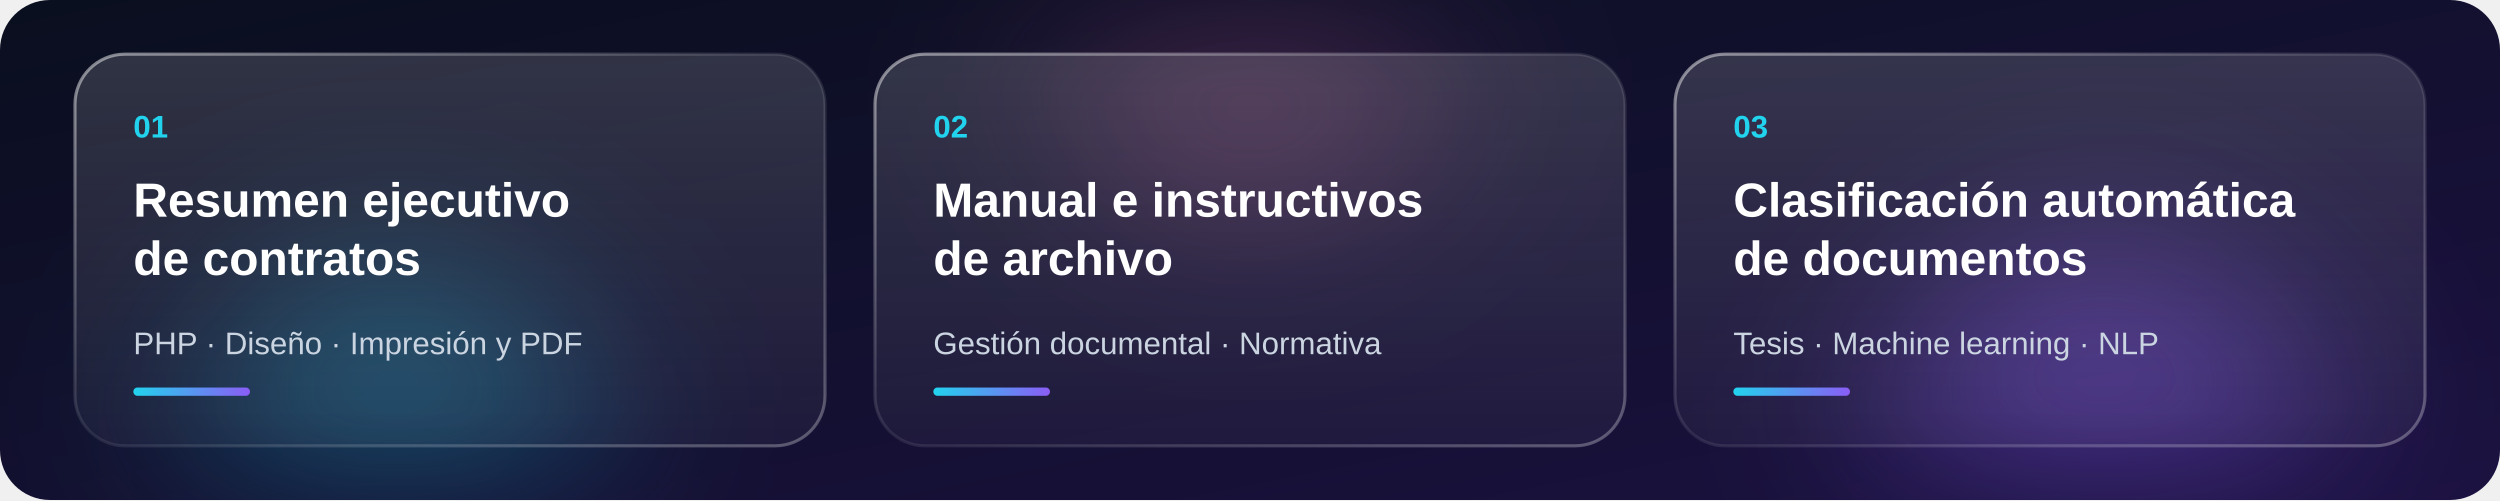
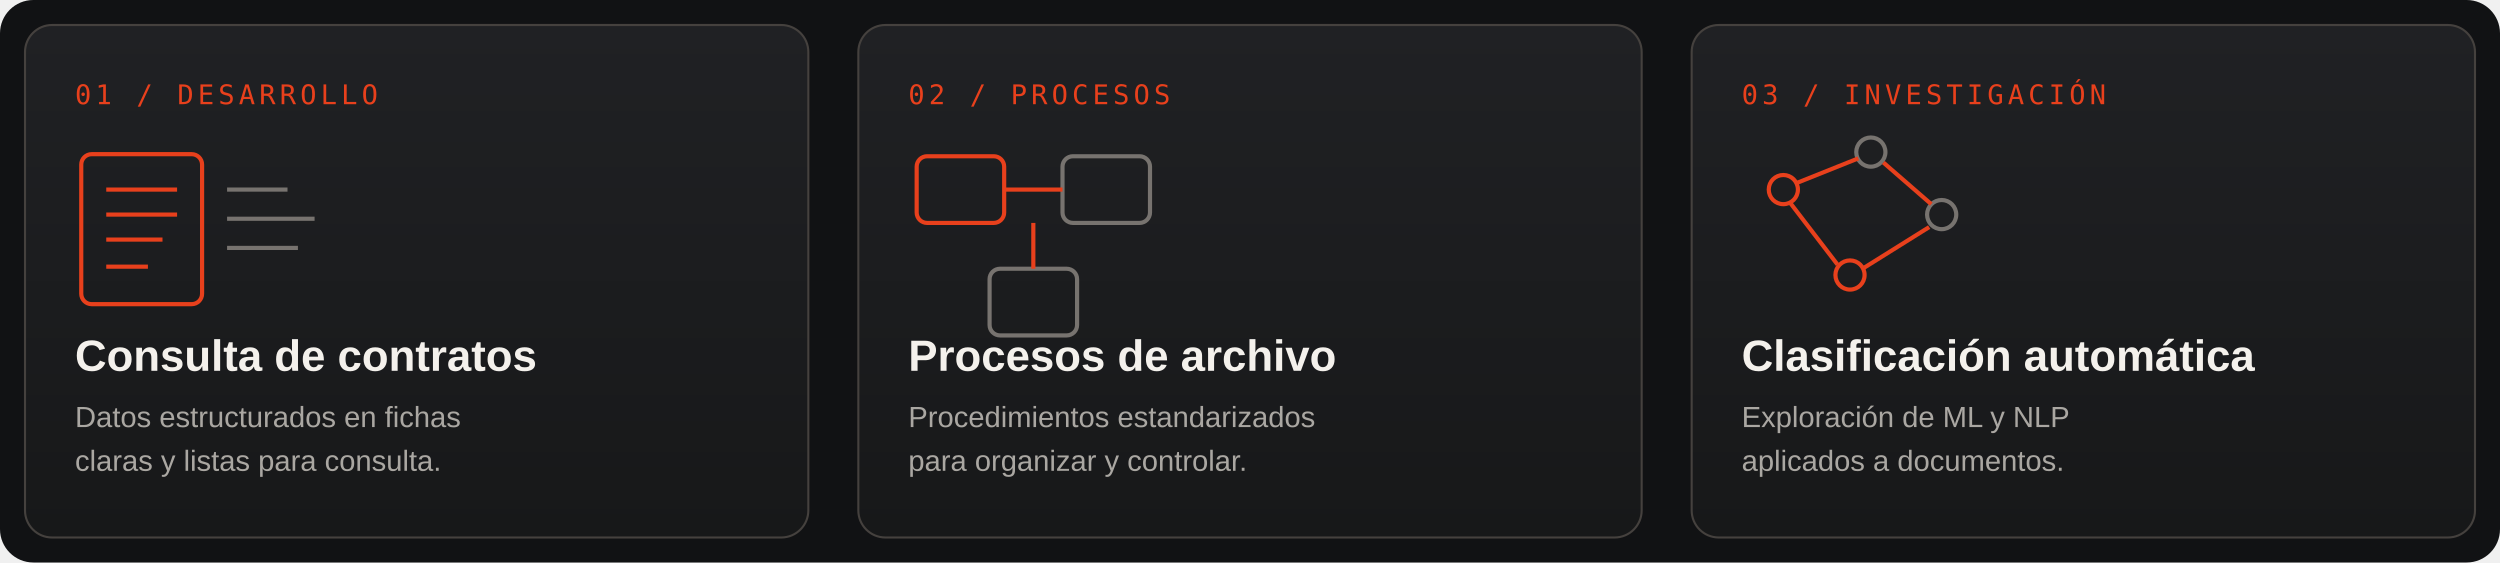
- <svg xmlns="http://www.w3.org/2000/svg" width="1200" height="240" viewBox="0 0 1200 240" role="img" aria-label="Proyectos: resumen ejecutivo de contratos, manual e instructivos de archivo, clasificación automática de documentos">
+ <svg xmlns="http://www.w3.org/2000/svg" width="1200" height="270" viewBox="0 0 1200 270" role="img" aria-labelledby="title desc">
  <defs>
-     <linearGradient id="bg" x1="0" y1="0" x2="1" y2="1">
-       <stop offset="0" stop-color="#0a0f1f" />
-       <stop offset="1" stop-color="#1b1140" />
+     <linearGradient id="card" x1="0" y1="0" x2="0" y2="1">
+       <stop offset="0" stop-color="#202124" />
+       <stop offset="1" stop-color="#171819" />
    </linearGradient>
-     <filter id="blur" x="-60%" y="-60%" width="220%" height="220%">
-       <feGaussianBlur stdDeviation="45" />
-     </filter>
-     <linearGradient id="glass" x1="0" y1="0" x2="0" y2="1">
-       <stop offset="0" stop-color="#ffffff" stop-opacity="0.15" />
-       <stop offset="1" stop-color="#ffffff" stop-opacity="0.04" />
+     <linearGradient id="red" x1="0" y1="0" x2="1" y2="1">
+       <stop offset="0" stop-color="#ff6747" />
+       <stop offset="1" stop-color="#c92d13" />
    </linearGradient>
-     <linearGradient id="rim" x1="0" y1="0" x2="1" y2="1">
-       <stop offset="0" stop-color="#ffffff" stop-opacity="0.50" />
-       <stop offset="0.5" stop-color="#ffffff" stop-opacity="0.08" />
-       <stop offset="1" stop-color="#ffffff" stop-opacity="0.30" />
-     </linearGradient>
-     <linearGradient id="accent" x1="0" y1="0" x2="1" y2="0">
-       <stop offset="0" stop-color="#22d3ee" />
-       <stop offset="1" stop-color="#8b5cf6" />
-     </linearGradient>
-     <clipPath id="clip">
-       <rect width="1200" height="240" rx="24" />
-     </clipPath>
  </defs>
-   <g clip-path="url(#clip)">
-     <rect width="1200" height="240" fill="url(#bg)" />
-     <circle cx="190" cy="230" r="100" fill="#22d3ee" opacity="0.35" filter="url(#blur)" />
-     <circle cx="600" cy="0" r="100" fill="#f472b6" opacity="0.25" filter="url(#blur)" />
-     <circle cx="1010" cy="230" r="110" fill="#8b5cf6" opacity="0.45" filter="url(#blur)" />
-     <g font-family="'Segoe UI', 'Helvetica Neue', Arial, sans-serif">
-       <rect x="36" y="26" width="360" height="188" rx="24" fill="url(#glass)" stroke="url(#rim)" stroke-width="1.5" />
-       <text x="64" y="66" font-size="15" font-weight="700" fill="#22d3ee">01</text>
-       <text x="64" y="104" font-size="23" font-weight="700" fill="#ffffff">Resumen ejecutivo</text>
-       <text x="64" y="132" font-size="23" font-weight="700" fill="#ffffff">de contratos</text>
-       <text x="64" y="170" font-size="15" fill="#cbd5e1">PHP · Diseño · Impresión y PDF</text>
-       <rect x="64" y="186" width="56" height="4" rx="2" fill="url(#accent)" />
-       <rect x="420" y="26" width="360" height="188" rx="24" fill="url(#glass)" stroke="url(#rim)" stroke-width="1.5" />
-       <text x="448" y="66" font-size="15" font-weight="700" fill="#22d3ee">02</text>
-       <text x="448" y="104" font-size="23" font-weight="700" fill="#ffffff">Manual e instructivos</text>
-       <text x="448" y="132" font-size="23" font-weight="700" fill="#ffffff">de archivo</text>
-       <text x="448" y="170" font-size="15" fill="#cbd5e1">Gestión documental · Normativa</text>
-       <rect x="448" y="186" width="56" height="4" rx="2" fill="url(#accent)" />
-       <rect x="804" y="26" width="360" height="188" rx="24" fill="url(#glass)" stroke="url(#rim)" stroke-width="1.5" />
-       <text x="832" y="66" font-size="15" font-weight="700" fill="#22d3ee">03</text>
-       <text x="832" y="104" font-size="23" font-weight="700" fill="#ffffff">Clasificación automática</text>
-       <text x="832" y="132" font-size="23" font-weight="700" fill="#ffffff">de documentos</text>
-       <text x="832" y="170" font-size="15" fill="#cbd5e1">Tesis · Machine learning · NLP</text>
-       <rect x="832" y="186" width="56" height="4" rx="2" fill="url(#accent)" />
+   <rect width="1200" height="270" rx="16" fill="#111214" />
+   <g transform="translate(12 12)">
+     <rect width="376" height="246" rx="13" fill="url(#card)" stroke="#45413e" />
+     <text x="24" y="38" fill="#e8401c" font-family="monospace" font-size="13" letter-spacing="2">01 / DESARROLLO</text>
+     <g transform="translate(27 62)" fill="none" stroke="#e8401c" stroke-width="2">
+       <rect x="0" y="0" width="58" height="72" rx="5" />
+       <path d="M12 17H46M12 29H46M12 41H39M12 54H32" />
+       <path d="M70 17H99M70 31H112M70 45H104" stroke="#77736f" />
    </g>
+     <text x="24" y="166" fill="#f4f1ec" font-family="Arial,sans-serif" font-size="21" font-weight="700">Consulta de contratos</text>
+     <text x="24" y="193" fill="#aaa7a2" font-family="Arial,sans-serif" font-size="14">Datos estructurados en fichas</text>
+     <text x="24" y="214" fill="#aaa7a2" font-family="Arial,sans-serif" font-size="14">claras y listas para consulta.</text>
+   </g>
+   <g transform="translate(412 12)">
+     <rect width="376" height="246" rx="13" fill="url(#card)" stroke="#45413e" />
+     <text x="24" y="38" fill="#e8401c" font-family="monospace" font-size="13" letter-spacing="2">02 / PROCESOS</text>
+     <g transform="translate(28 63)" fill="none" stroke-width="2">
+       <rect x="0" y="0" width="42" height="32" rx="5" stroke="#e8401c" />
+       <rect x="70" y="0" width="42" height="32" rx="5" stroke="#77736f" />
+       <rect x="35" y="54" width="42" height="32" rx="5" stroke="#77736f" />
+       <path d="M42 16H70M56 32V54" stroke="#e8401c" />
+     </g>
+     <text x="24" y="166" fill="#f4f1ec" font-family="Arial,sans-serif" font-size="21" font-weight="700">Procesos de archivo</text>
+     <text x="24" y="193" fill="#aaa7a2" font-family="Arial,sans-serif" font-size="14">Procedimientos estandarizados</text>
+     <text x="24" y="214" fill="#aaa7a2" font-family="Arial,sans-serif" font-size="14">para organizar y controlar.</text>
+   </g>
+   <g transform="translate(812 12)">
+     <rect width="376" height="246" rx="13" fill="url(#card)" stroke="#45413e" />
+     <text x="24" y="38" fill="#e8401c" font-family="monospace" font-size="13" letter-spacing="2">03 / INVESTIGACIÓN</text>
+     <g transform="translate(28 61)" fill="none" stroke-width="2">
+       <circle cx="16" cy="18" r="7" stroke="#e8401c" />
+       <circle cx="58" cy="0" r="7" stroke="#77736f" />
+       <circle cx="92" cy="30" r="7" stroke="#77736f" />
+       <circle cx="48" cy="59" r="7" stroke="#e8401c" />
+       <path d="M22 15L52 3M64 5L87 25M86 36L54 56M42 54L19 24" stroke="#e8401c" />
+     </g>
+     <text x="24" y="166" fill="#f4f1ec" font-family="Arial,sans-serif" font-size="21" font-weight="700">Clasificación automática</text>
+     <text x="24" y="193" fill="#aaa7a2" font-family="Arial,sans-serif" font-size="14">Exploración de ML y NLP</text>
+     <text x="24" y="214" fill="#aaa7a2" font-family="Arial,sans-serif" font-size="14">aplicados a documentos.</text>
  </g>
</svg>
